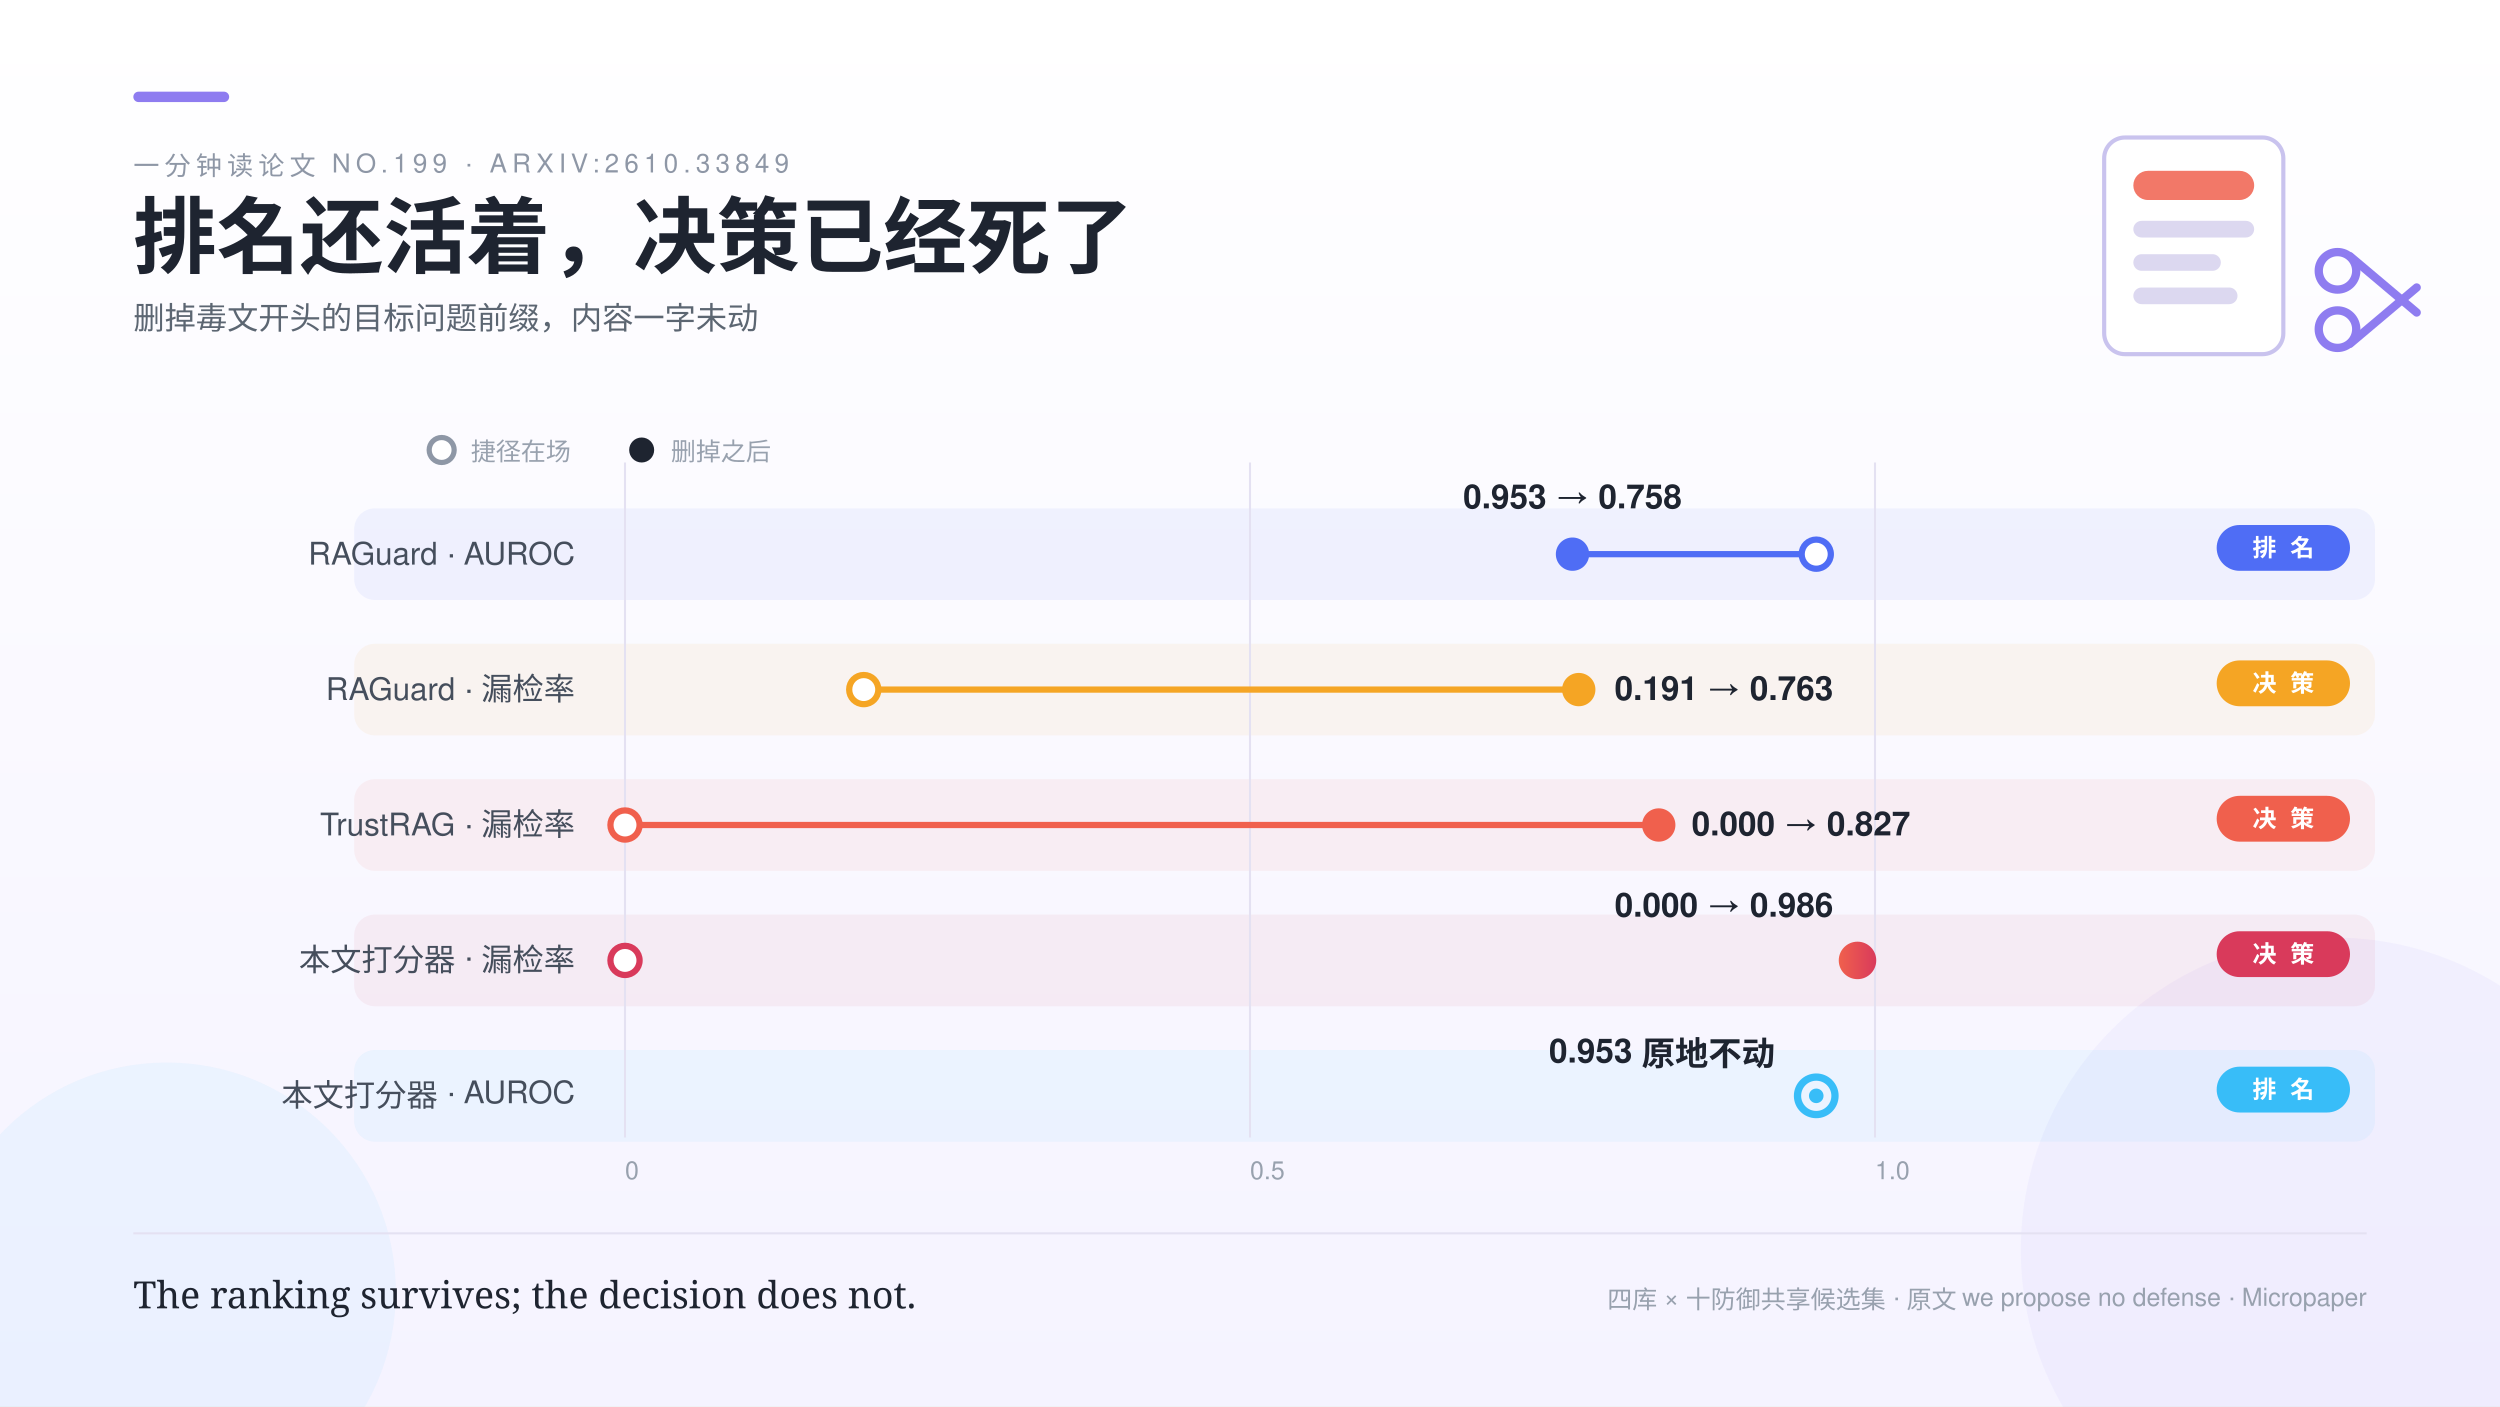
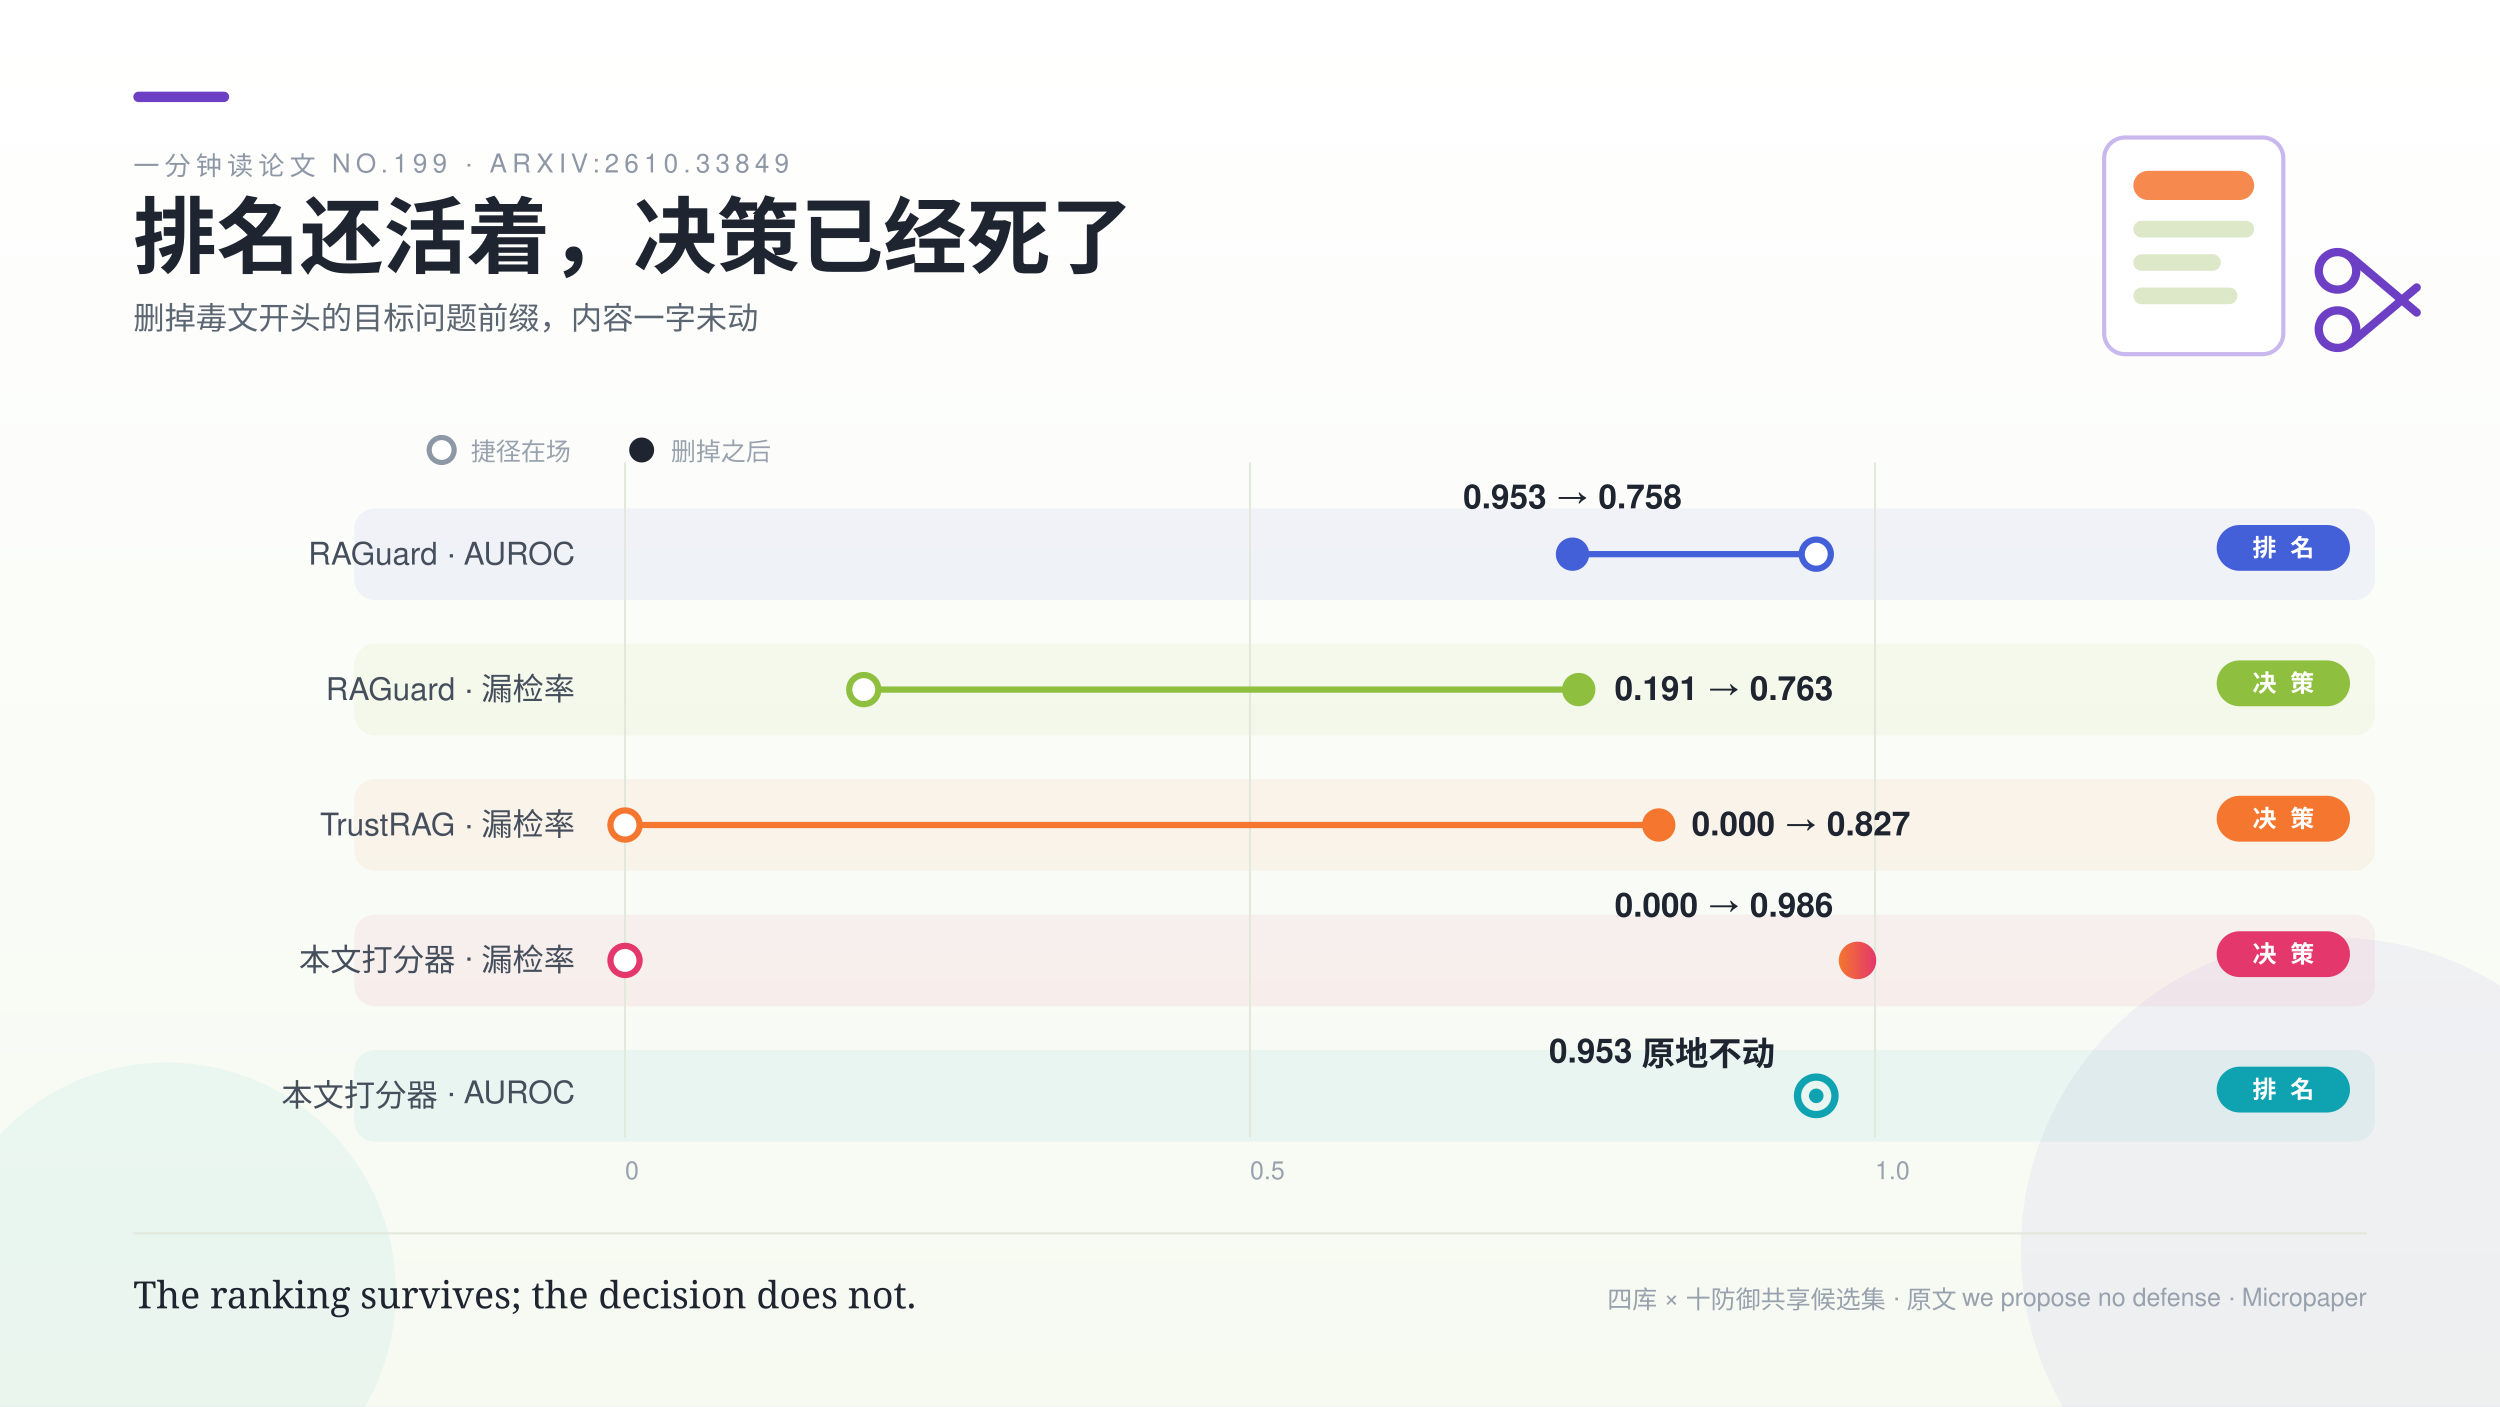
<svg xmlns="http://www.w3.org/2000/svg" width="1200" height="675" viewBox="0 0 1200 675" font-family="'PingFang SC','Helvetica Neue',Helvetica,'Microsoft YaHei',sans-serif">
  <defs>
    <style>
      .serif { font-family: 'Noto Serif SC','Songti SC','STSong',serif; }
      .k { font-size: 12.5px; letter-spacing: 2.5px; fill: #8E97A6; }
      .rl { font-size: 15px; fill: #454E5C; }
      .val { font-size: 16px; font-weight: 700; fill: #1E2430; }
      .b { font-size: 12px; fill: #98A1AE; }
      .chip { font-size: 11.5px; font-weight: 700; fill: #FFFFFF; letter-spacing: 2px; }
    </style>
    <linearGradient id="bg" x1="0" y1="0" x2="0" y2="1">
      <stop offset="0" stop-color="#FFFFFF" />
-       <stop offset="1" stop-color="#F5F3FF" />
+       <stop offset="1" stop-color="#F6FAF1" />
    </linearGradient>
    <linearGradient id="gRed" x1="0" y1="0" x2="1" y2="0">
-       <stop offset="0" stop-color="#F0604D" />
-       <stop offset="1" stop-color="#D93A5B" />
+       <stop offset="0" stop-color="#F4762F" />
+       <stop offset="1" stop-color="#E4376B" />
    </linearGradient>
  </defs>
  <rect width="1200" height="675" fill="url(#bg)" />
-   <circle cx="1120" cy="600" r="150" fill="#8E7CF0" opacity="0.06" />
-   <circle cx="80" cy="620" r="110" fill="#38BDF8" opacity="0.06" />
-   <rect x="64" y="44" width="46" height="5" rx="2.5" fill="#8E7CF0" />
+   <circle cx="1120" cy="600" r="150" fill="#6C3FC5" opacity="0.06" />
+   <circle cx="80" cy="620" r="110" fill="#0FA3B1" opacity="0.06" />
+   <rect x="64" y="44" width="46" height="5" rx="2.5" fill="#6C3FC5" />
  <text class="k" x="64" y="84">一分钟读论文 NO.199 · ARXIV:2610.33849</text>
  <text class="serif" x="64" y="128" font-size="40" font-weight="700" fill="#1E2430">排名还活着，决策已经死了</text>
  <text x="64" y="158" font-size="15" fill="#5C6672">删掉毒文开头的目标问题前缀，内容一字未动</text>
  <g>
-     <rect x="1010" y="66" width="86" height="104" rx="10" fill="#FFFFFF" stroke="#C9C3EE" stroke-width="2" />
-     <rect x="1024" y="82" width="58" height="14" rx="7" fill="#F0604D" opacity="0.85" />
-     <rect x="1024" y="106" width="58" height="8" rx="4" fill="#DCD8F0" />
-     <rect x="1024" y="122" width="42" height="8" rx="4" fill="#DCD8F0" />
-     <rect x="1024" y="138" width="50" height="8" rx="4" fill="#DCD8F0" />
-     <circle cx="1122" cy="130" r="9" fill="none" stroke="#8E7CF0" stroke-width="4" />
-     <circle cx="1122" cy="158" r="9" fill="none" stroke="#8E7CF0" stroke-width="4" />
-     <line x1="1128" y1="123" x2="1160" y2="150" stroke="#8E7CF0" stroke-width="4" stroke-linecap="round" />
-     <line x1="1128" y1="165" x2="1160" y2="138" stroke="#8E7CF0" stroke-width="4" stroke-linecap="round" />
+     <rect x="1010" y="66" width="86" height="104" rx="10" fill="#FFFFFF" stroke="#C9B8EE" stroke-width="2" />
+     <rect x="1024" y="82" width="58" height="14" rx="7" fill="#F4762F" opacity="0.85" />
+     <rect x="1024" y="106" width="58" height="8" rx="4" fill="#DCE8C8" />
+     <rect x="1024" y="122" width="42" height="8" rx="4" fill="#DCE8C8" />
+     <rect x="1024" y="138" width="50" height="8" rx="4" fill="#DCE8C8" />
+     <circle cx="1122" cy="130" r="9" fill="none" stroke="#6C3FC5" stroke-width="4" />
+     <circle cx="1122" cy="158" r="9" fill="none" stroke="#6C3FC5" stroke-width="4" />
+     <line x1="1128" y1="123" x2="1160" y2="150" stroke="#6C3FC5" stroke-width="4" stroke-linecap="round" />
+     <line x1="1128" y1="165" x2="1160" y2="138" stroke="#6C3FC5" stroke-width="4" stroke-linecap="round" />
  </g>
-   <rect x="170" y="244" width="970" height="44" rx="10" fill="#4F6DF5" opacity="0.07" />
-   <rect x="170" y="309" width="970" height="44" rx="10" fill="#F5A524" opacity="0.07" />
-   <rect x="170" y="374" width="970" height="44" rx="10" fill="#F0604D" opacity="0.07" />
-   <rect x="170" y="439" width="970" height="44" rx="10" fill="#D93A5B" opacity="0.07" />
-   <rect x="170" y="504" width="970" height="44" rx="10" fill="#38BDF8" opacity="0.07" />
-   <g stroke="#E4E1F2">
+   <rect x="170" y="244" width="970" height="44" rx="10" fill="#4460D9" opacity="0.07" />
+   <rect x="170" y="309" width="970" height="44" rx="10" fill="#8FBF3F" opacity="0.07" />
+   <rect x="170" y="374" width="970" height="44" rx="10" fill="#F4762F" opacity="0.07" />
+   <rect x="170" y="439" width="970" height="44" rx="10" fill="#E4376B" opacity="0.07" />
+   <rect x="170" y="504" width="970" height="44" rx="10" fill="#0FA3B1" opacity="0.07" />
+   <g stroke="#E2E8DC">
    <line x1="300" y1="222" x2="300" y2="546" />
    <line x1="600" y1="222" x2="600" y2="546" />
    <line x1="900" y1="222" x2="900" y2="546" />
  </g>
  <text class="b" x="300" y="566">0</text>
  <text class="b" x="600" y="566">0.5</text>
  <text class="b" x="900" y="566">1.0</text>
  <circle cx="212" cy="216" r="6" fill="#FFFFFF" stroke="#8E97A6" stroke-width="2.5" />
  <text class="b" x="226" y="221">捷径在场</text>
  <circle cx="308" cy="216" r="6" fill="#1E2430" />
  <text class="b" x="322" y="221">删掉之后</text>
-   <rect x="1064" y="252" width="64" height="22" rx="11" fill="#4F6DF5" />
+   <rect x="1064" y="252" width="64" height="22" rx="11" fill="#4460D9" />
  <text class="chip" x="1096" y="267" text-anchor="middle">排 名</text>
  <text class="rl" x="276" y="271" text-anchor="end">RAGuard · AUROC</text>
-   <line x1="871.8" y1="266" x2="754.8" y2="266" stroke="#4F6DF5" stroke-width="3" />
-   <circle cx="871.8" cy="266" r="7" fill="#FFFFFF" stroke="#4F6DF5" stroke-width="3" />
-   <circle cx="754.8" cy="266" r="8" fill="#4F6DF5" />
-   <text class="val" x="754.8" y="244" text-anchor="middle" fill="#4F6DF5">0.953 → 0.758</text>
-   <rect x="1064" y="317" width="64" height="22" rx="11" fill="#F5A524" />
+   <line x1="871.8" y1="266" x2="754.8" y2="266" stroke="#4460D9" stroke-width="3" />
+   <circle cx="871.8" cy="266" r="7" fill="#FFFFFF" stroke="#4460D9" stroke-width="3" />
+   <circle cx="754.8" cy="266" r="8" fill="#4460D9" />
+   <text class="val" x="754.8" y="244" text-anchor="middle" fill="#4460D9">0.953 → 0.758</text>
+   <rect x="1064" y="317" width="64" height="22" rx="11" fill="#8FBF3F" />
  <text class="chip" x="1096" y="332" text-anchor="middle">决 策</text>
  <text class="rl" x="276" y="336" text-anchor="end">RAGuard · 漏检率</text>
-   <line x1="414.6" y1="331" x2="757.8" y2="331" stroke="#F5A524" stroke-width="3" />
-   <circle cx="414.6" cy="331" r="7" fill="#FFFFFF" stroke="#F5A524" stroke-width="3" />
-   <circle cx="757.8" cy="331" r="8" fill="#F5A524" />
+   <line x1="414.6" y1="331" x2="757.8" y2="331" stroke="#8FBF3F" stroke-width="3" />
+   <circle cx="414.6" cy="331" r="7" fill="#FFFFFF" stroke="#8FBF3F" stroke-width="3" />
+   <circle cx="757.8" cy="331" r="8" fill="#8FBF3F" />
  <text class="val" x="775" y="336">0.191 → 0.763</text>
-   <rect x="1064" y="382" width="64" height="22" rx="11" fill="#F0604D" />
+   <rect x="1064" y="382" width="64" height="22" rx="11" fill="#F4762F" />
  <text class="chip" x="1096" y="397" text-anchor="middle">决 策</text>
  <text class="rl" x="276" y="401" text-anchor="end">TrustRAG · 漏检率</text>
-   <line x1="300" y1="396" x2="796.2" y2="396" stroke="#F0604D" stroke-width="3" />
-   <circle cx="300" cy="396" r="7" fill="#FFFFFF" stroke="#F0604D" stroke-width="3" />
-   <circle cx="796.2" cy="396" r="8" fill="#F0604D" />
+   <line x1="300" y1="396" x2="796.2" y2="396" stroke="#F4762F" stroke-width="3" />
+   <circle cx="300" cy="396" r="7" fill="#FFFFFF" stroke="#F4762F" stroke-width="3" />
+   <circle cx="796.2" cy="396" r="8" fill="#F4762F" />
  <text class="val" x="812" y="401">0.000 → 0.827</text>
-   <rect x="1064" y="447" width="64" height="22" rx="11" fill="#D93A5B" />
+   <rect x="1064" y="447" width="64" height="22" rx="11" fill="#E4376B" />
  <text class="chip" x="1096" y="462" text-anchor="middle">决 策</text>
  <text class="rl" x="276" y="466" text-anchor="end">本文打分器 · 漏检率</text>
  <line x1="300" y1="461" x2="891.6" y2="461" stroke="url(#gRed)" stroke-width="4" />
-   <circle cx="300" cy="461" r="7" fill="#FFFFFF" stroke="#D93A5B" stroke-width="3" />
+   <circle cx="300" cy="461" r="7" fill="#FFFFFF" stroke="#E4376B" stroke-width="3" />
  <circle cx="891.6" cy="461" r="9" fill="url(#gRed)" />
-   <text class="val" x="880" y="440" text-anchor="end" fill="#D93A5B">0.000 → 0.986</text>
-   <rect x="1064" y="512" width="64" height="22" rx="11" fill="#38BDF8" />
+   <text class="val" x="880" y="440" text-anchor="end" fill="#E4376B">0.000 → 0.986</text>
+   <rect x="1064" y="512" width="64" height="22" rx="11" fill="#0FA3B1" />
  <text class="chip" x="1096" y="527" text-anchor="middle">排 名</text>
  <text class="rl" x="276" y="531" text-anchor="end">本文打分器 · AUROC</text>
-   <circle cx="871.8" cy="526" r="9" fill="none" stroke="#38BDF8" stroke-width="3.5" />
-   <circle cx="871.8" cy="526" r="3.5" fill="#38BDF8" />
-   <text class="val" x="852" y="510" text-anchor="end" fill="#2C9FD6">0.953 原地不动</text>
-   <line x1="64" y1="592" x2="1136" y2="592" stroke="#E4E1F2" />
+   <circle cx="871.8" cy="526" r="9" fill="none" stroke="#0FA3B1" stroke-width="3.5" />
+   <circle cx="871.8" cy="526" r="3.5" fill="#0FA3B1" />
+   <text class="val" x="852" y="510" text-anchor="end" fill="#0E8A96">0.953 原地不动</text>
+   <line x1="64" y1="592" x2="1136" y2="592" stroke="#E2E8DC" />
  <text class="serif" x="64" y="628" font-size="18" fill="#1E2430">The ranking survives; the decision does not.</text>
  <text class="b" x="1136" y="628" text-anchor="end">四库 × 十防御共享候选集 · 原文 we propose no defense · Micropaper</text>
</svg>
